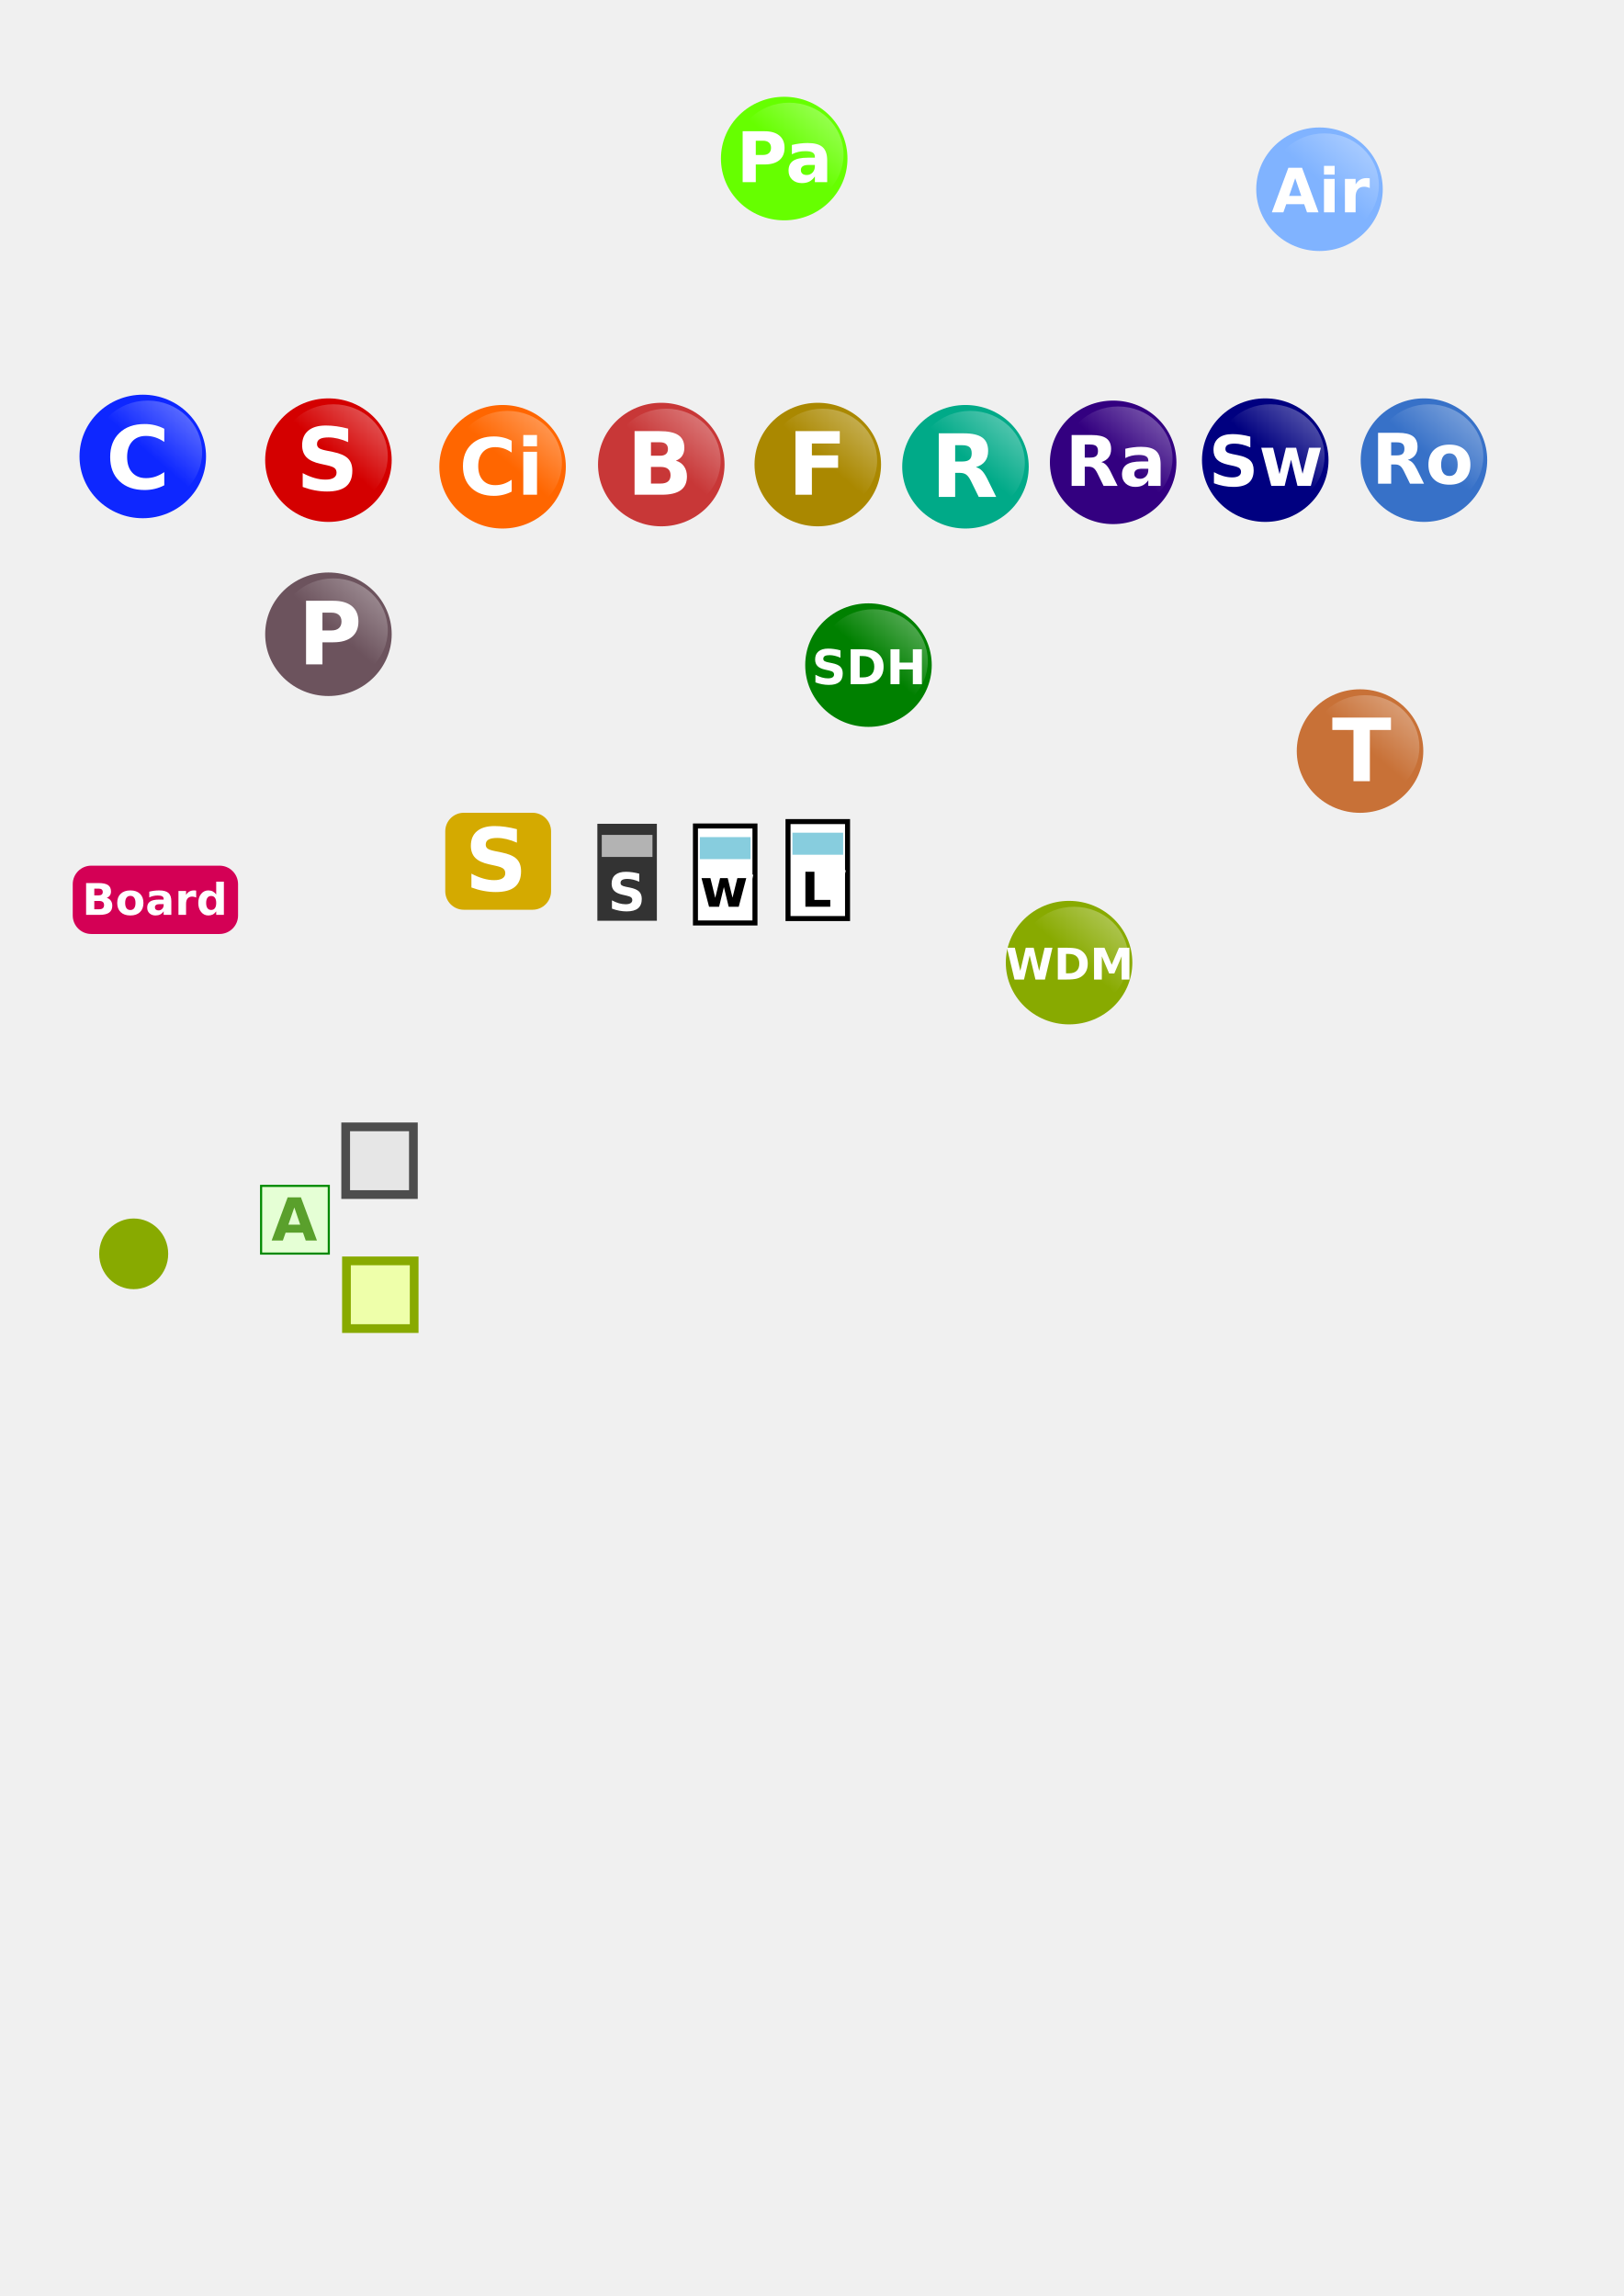
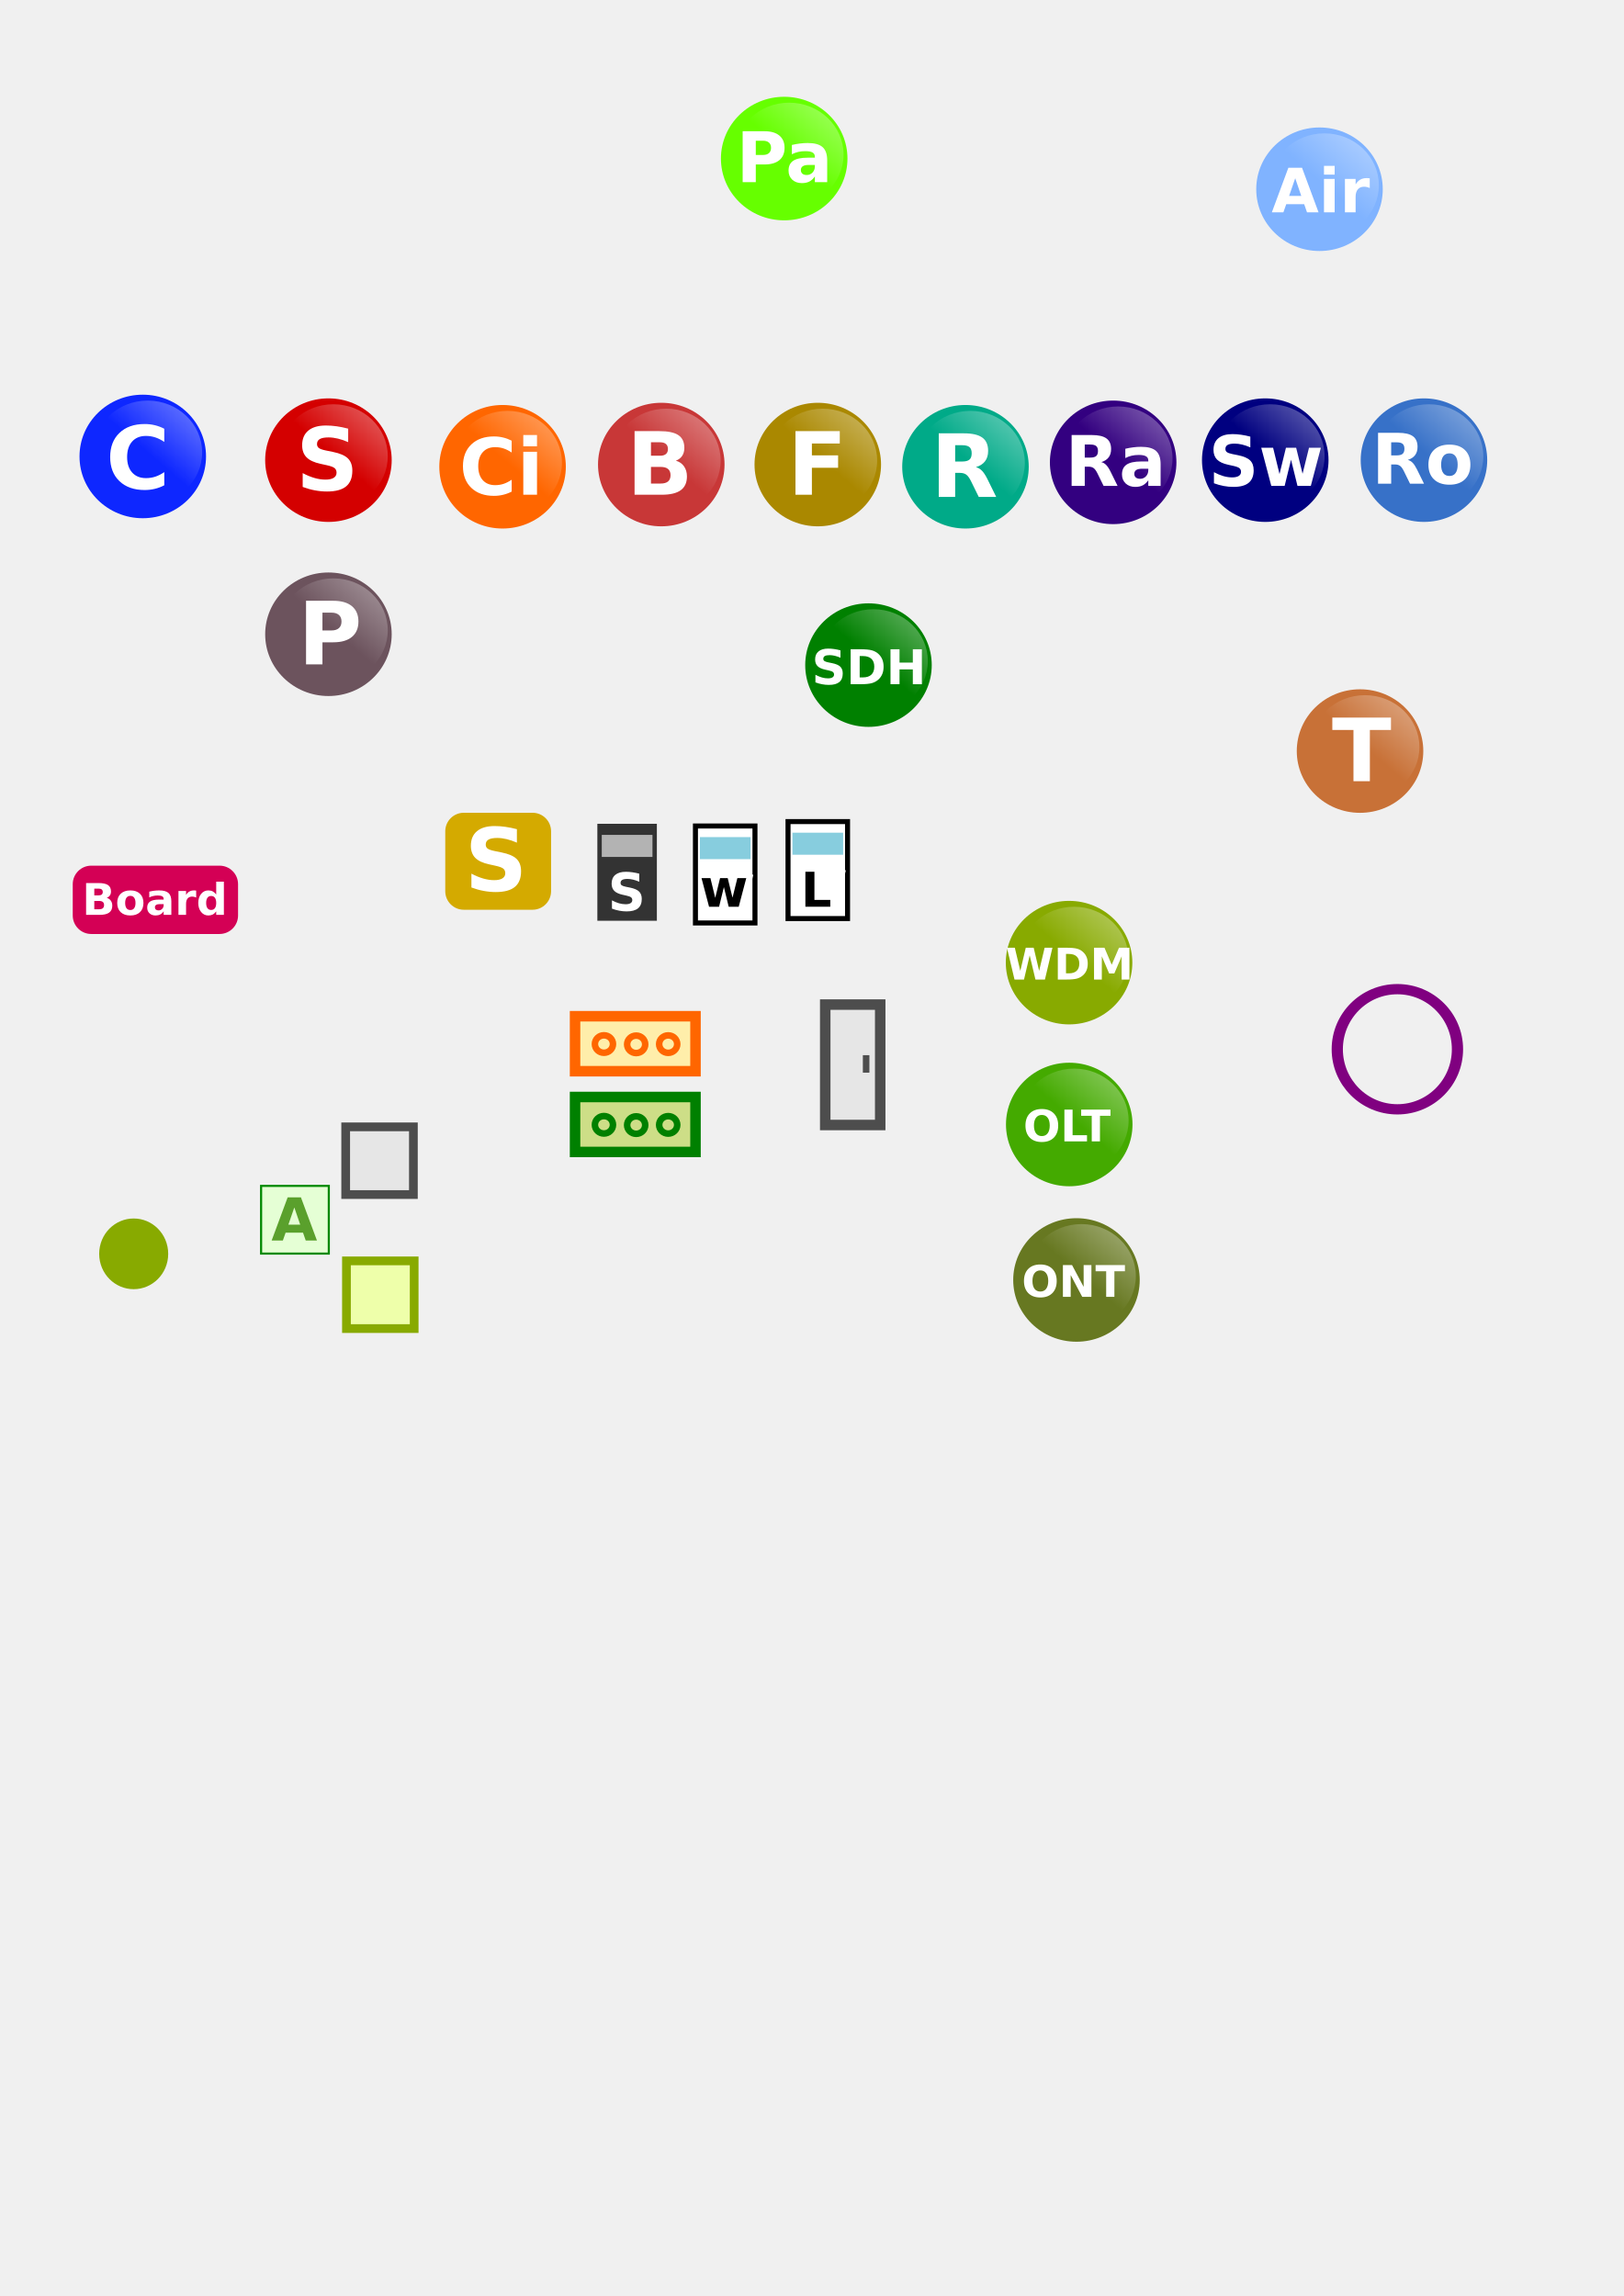
<svg xmlns="http://www.w3.org/2000/svg" xmlns:xlink="http://www.w3.org/1999/xlink" width="744.094" height="1052.362" id="svg2" version="1.1">
  <defs id="defs4">
    <linearGradient id="linearGradient3622">
      <stop style="stop-color:#ffffff;stop-opacity:1;" offset="0" id="stop3624" />
      <stop style="stop-color:#ffffff;stop-opacity:0;" offset="1" id="stop3626" />
    </linearGradient>
    <linearGradient xlink:href="#linearGradient3622" id="linearGradient3628" x1="352.665" y1="156.217" x2="278.571" y2="230.934" gradientUnits="userSpaceOnUse" />
    <linearGradient xlink:href="#linearGradient3622-1" id="linearGradient3628-7" x1="352.665" y1="156.217" x2="278.571" y2="230.934" gradientUnits="userSpaceOnUse" />
    <linearGradient id="linearGradient3622-1">
      <stop style="stop-color:#ffffff;stop-opacity:1;" offset="0" id="stop3624-3" />
      <stop style="stop-color:#ffffff;stop-opacity:0;" offset="1" id="stop3626-1" />
    </linearGradient>
    <linearGradient xlink:href="#linearGradient3622-1-5" id="linearGradient3628-7-5" x1="352.665" y1="156.217" x2="278.571" y2="230.934" gradientUnits="userSpaceOnUse" />
    <linearGradient id="linearGradient3622-1-5">
      <stop style="stop-color:#ffffff;stop-opacity:1;" offset="0" id="stop3624-3-8" />
      <stop style="stop-color:#ffffff;stop-opacity:0;" offset="1" id="stop3626-1-7" />
    </linearGradient>
    <linearGradient xlink:href="#linearGradient3622-1-5-2" id="linearGradient3628-7-5-6" x1="352.665" y1="156.217" x2="278.571" y2="230.934" gradientUnits="userSpaceOnUse" />
    <linearGradient id="linearGradient3622-1-5-2">
      <stop style="stop-color:#ffffff;stop-opacity:1;" offset="0" id="stop3624-3-8-8" />
      <stop style="stop-color:#ffffff;stop-opacity:0;" offset="1" id="stop3626-1-7-4" />
    </linearGradient>
    <linearGradient xlink:href="#linearGradient3622-1-5-0" id="linearGradient3628-7-5-4" x1="352.665" y1="156.217" x2="278.571" y2="230.934" gradientUnits="userSpaceOnUse" />
    <linearGradient id="linearGradient3622-1-5-0">
      <stop style="stop-color:#ffffff;stop-opacity:1;" offset="0" id="stop3624-3-8-9" />
      <stop style="stop-color:#ffffff;stop-opacity:0;" offset="1" id="stop3626-1-7-1" />
    </linearGradient>
    <linearGradient xlink:href="#linearGradient3622-1-5-1" id="linearGradient3628-7-5-3" x1="352.665" y1="156.217" x2="278.571" y2="230.934" gradientUnits="userSpaceOnUse" />
    <linearGradient id="linearGradient3622-1-5-1">
      <stop style="stop-color:#ffffff;stop-opacity:1;" offset="0" id="stop3624-3-8-1" />
      <stop style="stop-color:#ffffff;stop-opacity:0;" offset="1" id="stop3626-1-7-9" />
    </linearGradient>
    <linearGradient xlink:href="#linearGradient3622-1-5-7" id="linearGradient3628-7-5-1" x1="352.665" y1="156.217" x2="278.571" y2="230.934" gradientUnits="userSpaceOnUse" />
    <linearGradient id="linearGradient3622-1-5-7">
      <stop style="stop-color:#ffffff;stop-opacity:1;" offset="0" id="stop3624-3-8-5" />
      <stop style="stop-color:#ffffff;stop-opacity:0;" offset="1" id="stop3626-1-7-7" />
    </linearGradient>
    <linearGradient xlink:href="#linearGradient3622-1-5-7-2" id="linearGradient3628-7-5-1-3" x1="352.665" y1="156.217" x2="278.571" y2="230.934" gradientUnits="userSpaceOnUse" />
    <linearGradient id="linearGradient3622-1-5-7-2">
      <stop style="stop-color:#ffffff;stop-opacity:1;" offset="0" id="stop3624-3-8-5-9" />
      <stop style="stop-color:#ffffff;stop-opacity:0;" offset="1" id="stop3626-1-7-7-5" />
    </linearGradient>
    <linearGradient xlink:href="#linearGradient3622-1-5-7-6" id="linearGradient3628-7-5-1-6" x1="352.665" y1="156.217" x2="278.571" y2="230.934" gradientUnits="userSpaceOnUse" />
    <linearGradient id="linearGradient3622-1-5-7-6">
      <stop style="stop-color:#ffffff;stop-opacity:1;" offset="0" id="stop3624-3-8-5-7" />
      <stop style="stop-color:#ffffff;stop-opacity:0;" offset="1" id="stop3626-1-7-7-2" />
    </linearGradient>
    <linearGradient xlink:href="#linearGradient3622-1-1" id="linearGradient3628-7-2" x1="352.665" y1="156.217" x2="278.571" y2="230.934" gradientUnits="userSpaceOnUse" />
    <linearGradient id="linearGradient3622-1-1">
      <stop style="stop-color:#ffffff;stop-opacity:1;" offset="0" id="stop3624-3-0" />
      <stop style="stop-color:#ffffff;stop-opacity:0;" offset="1" id="stop3626-1-8" />
    </linearGradient>
    <linearGradient xlink:href="#linearGradient3622-1-1-0" id="linearGradient3628-7-2-0" x1="352.665" y1="156.217" x2="278.571" y2="230.934" gradientUnits="userSpaceOnUse" />
    <linearGradient id="linearGradient3622-1-1-0">
      <stop style="stop-color:#ffffff;stop-opacity:1;" offset="0" id="stop3624-3-0-6" />
      <stop style="stop-color:#ffffff;stop-opacity:0;" offset="1" id="stop3626-1-8-4" />
    </linearGradient>
    <linearGradient xlink:href="#linearGradient3622-1-1-0-6" id="linearGradient3628-7-2-0-7" x1="352.665" y1="156.217" x2="278.571" y2="230.934" gradientUnits="userSpaceOnUse" />
    <linearGradient id="linearGradient3622-1-1-0-6">
      <stop style="stop-color:#ffffff;stop-opacity:1;" offset="0" id="stop3624-3-0-6-9" />
      <stop style="stop-color:#ffffff;stop-opacity:0;" offset="1" id="stop3626-1-8-4-1" />
    </linearGradient>
    <linearGradient xlink:href="#linearGradient3622-1-10" id="linearGradient3628-7-1" x1="352.665" y1="156.217" x2="278.571" y2="230.934" gradientUnits="userSpaceOnUse" />
    <linearGradient id="linearGradient3622-1-10">
      <stop style="stop-color:#ffffff;stop-opacity:1;" offset="0" id="stop3624-3-3" />
      <stop style="stop-color:#ffffff;stop-opacity:0;" offset="1" id="stop3626-1-4" />
    </linearGradient>
    <linearGradient xlink:href="#linearGradient3622-0" id="linearGradient3628-9" x1="352.665" y1="156.217" x2="278.571" y2="230.934" gradientUnits="userSpaceOnUse" />
    <linearGradient id="linearGradient3622-0">
      <stop style="stop-color:#ffffff;stop-opacity:1;" offset="0" id="stop3624-9" />
      <stop style="stop-color:#ffffff;stop-opacity:0;" offset="1" id="stop3626-17" />
    </linearGradient>
    <linearGradient xlink:href="#linearGradient3622-1-5-7-28" id="linearGradient3628-7-5-1-7" x1="352.665" y1="156.217" x2="278.571" y2="230.934" gradientUnits="userSpaceOnUse" />
    <linearGradient id="linearGradient3622-1-5-7-28">
      <stop style="stop-color:#ffffff;stop-opacity:1;" offset="0" id="stop3624-3-8-5-2" />
      <stop style="stop-color:#ffffff;stop-opacity:0;" offset="1" id="stop3626-1-7-7-9" />
+     </linearGradient>
+     <linearGradient xlink:href="#linearGradient3622-6" id="linearGradient3628-8" x1="352.665" y1="156.217" x2="278.571" y2="230.934" gradientUnits="userSpaceOnUse" />
+     <linearGradient id="linearGradient3622-6">
+       <stop style="stop-color:#ffffff;stop-opacity:1;" offset="0" id="stop3624-0" />
+       <stop style="stop-color:#ffffff;stop-opacity:0;" offset="1" id="stop3626-2" />
+     </linearGradient>
+     <linearGradient xlink:href="#linearGradient3622-1-1-0-6-5" id="linearGradient3628-7-2-0-7-9" x1="352.665" y1="156.217" x2="278.571" y2="230.934" gradientUnits="userSpaceOnUse" />
+     <linearGradient id="linearGradient3622-1-1-0-6-5">
+       <stop style="stop-color:#ffffff;stop-opacity:1;" offset="0" id="stop3624-3-0-6-9-7" />
+       <stop style="stop-color:#ffffff;stop-opacity:0;" offset="1" id="stop3626-1-8-4-1-1" />
+     </linearGradient>
+     <linearGradient xlink:href="#linearGradient3622-1-1-0-6-5-1" id="linearGradient3628-7-2-0-7-9-5" x1="352.665" y1="156.217" x2="278.571" y2="230.934" gradientUnits="userSpaceOnUse" />
+     <linearGradient id="linearGradient3622-1-1-0-6-5-1">
+       <stop style="stop-color:#ffffff;stop-opacity:1;" offset="0" id="stop3624-3-0-6-9-7-5" />
+       <stop style="stop-color:#ffffff;stop-opacity:0;" offset="1" id="stop3626-1-8-4-1-1-8" />
    </linearGradient>
  </defs>
  <g id="layer1">
    <path style="fill:#0e27ff;fill-opacity:1;stroke:none" id="path2816" d="m 308.571,230.934 a 30,32.857 0 1 1 -60,0 30,32.857 0 1 1 60,0 z" transform="matrix(0.9663282,0,0,0.861653,-203.7622,10.23069)" />
    <path style="fill:url(#linearGradient3628);fill-opacity:1;stroke:none" id="path2816-7" d="m 308.571,230.934 a 30,32.857 0 1 1 -60,0 30,32.857 0 1 1 60,0 z" transform="matrix(0.8316412,0,0,0.723306,-163.9913,40.3339)" />
    <text xml:space="preserve" style="font-size:40px;font-style:normal;font-weight:normal;fill:#000000;fill-opacity:1;stroke:none;font-family:Bitstream Vera Sans" x="48.487" y="224.037" id="text3630">
      <tspan id="tspan3632" x="48.487" y="224.037" style="font-weight:bold;fill:#ffffff">C</tspan>
    </text>
    <path style="fill:#d40000;fill-opacity:1;stroke:none" id="path2816-2" d="m 308.571,230.934 a 30,32.857 0 1 1 -60,0 30,32.857 0 1 1 60,0 z" transform="matrix(0.9663282,0,0,0.861653,-118.6787,11.92047)" />
    <path style="fill:url(#linearGradient3628-7);fill-opacity:1;stroke:none" id="path2816-7-0" d="m 308.571,230.934 a 30,32.857 0 1 1 -60,0 30,32.857 0 1 1 60,0 z" transform="matrix(0.8316412,0,0,0.723306,-78.9078,42.02368)" />
    <text xml:space="preserve" style="font-size:40px;font-style:normal;font-weight:normal;fill:#000000;fill-opacity:1;stroke:none;font-family:Bitstream Vera Sans" x="135.591" y="224.717" id="text3630-6">
      <tspan id="tspan3632-8" x="135.591" y="224.717" style="font-weight:bold;fill:#ffffff">S</tspan>
    </text>
    <path style="fill:#ff6600;fill-opacity:1;stroke:none" id="path2816-2-1" d="m 308.571,230.934 a 30,32.857 0 1 1 -60,0 30,32.857 0 1 1 60,0 z" transform="matrix(0.9663282,0,0,0.861653,-38.87667,14.95093)" />
    <path style="fill:url(#linearGradient3628-7-5);fill-opacity:1;stroke:none" id="path2816-7-0-7" d="m 308.571,230.934 a 30,32.857 0 1 1 -60,0 30,32.857 0 1 1 60,0 z" transform="matrix(0.8316412,0,0,0.723306,0.8942466,45.05414)" />
    <text xml:space="preserve" style="font-size:40px;font-style:normal;font-weight:normal;fill:#000000;fill-opacity:1;stroke:none;font-family:Bitstream Vera Sans" x="210.363" y="226.757" id="text3630-6-0">
      <tspan id="tspan3632-8-6" x="210.363" y="226.757" style="font-size:36px;font-weight:bold;fill:#ffffff">Ci</tspan>
    </text>
    <path style="fill:#c83737;fill-opacity:1;stroke:none" id="path2816-2-1-7" d="m 308.571,230.934 a 30,32.857 0 1 1 -60,0 30,32.857 0 1 1 60,0 z" transform="matrix(0.9663282,0,0,0.861653,33.85431,13.94077)" />
    <path style="fill:url(#linearGradient3628-7-5-6);fill-opacity:1;stroke:none" id="path2816-7-0-7-2" d="m 308.571,230.934 a 30,32.857 0 1 1 -60,0 30,32.857 0 1 1 60,0 z" transform="matrix(0.8316412,0,0,0.723306,73.62523,44.04398)" />
    <text xml:space="preserve" style="font-size:40px;font-style:normal;font-weight:normal;fill:#000000;fill-opacity:1;stroke:none;font-family:Bitstream Vera Sans" x="287.134" y="226.757" id="text3630-6-0-4">
      <tspan id="tspan3632-8-6-0" x="287.134" y="226.757" style="font-size:40px;font-weight:bold;fill:#ffffff">B</tspan>
    </text>
    <path style="fill:#aa8800;fill-opacity:1;stroke:none" id="path2816-2-1-9" d="m 308.571,230.934 a 30,32.857 0 1 1 -60,0 30,32.857 0 1 1 60,0 z" transform="matrix(0.9663282,0,0,0.861653,105.5751,13.94078)" />
    <path style="fill:url(#linearGradient3628-7-5-4);fill-opacity:1;stroke:none" id="path2816-7-0-7-6" d="m 308.571,230.934 a 30,32.857 0 1 1 -60,0 30,32.857 0 1 1 60,0 z" transform="matrix(0.8316412,0,0,0.723306,145.3461,44.04399)" />
    <text xml:space="preserve" style="font-size:40px;font-style:normal;font-weight:normal;fill:#000000;fill-opacity:1;stroke:none;font-family:Bitstream Vera Sans" x="360.875" y="226.757" id="text3630-6-0-2">
      <tspan id="tspan3632-8-6-5" x="360.875" y="226.757" style="font-size:40px;font-weight:bold;fill:#ffffff">F</tspan>
    </text>
    <path style="fill:#00aa88;fill-opacity:1;stroke:none" id="path2816-2-1-0" d="m 308.571,230.934 a 30,32.857 0 1 1 -60,0 30,32.857 0 1 1 60,0 z" transform="matrix(0.9663282,0,0,0.861653,173.2554,14.95093)" />
    <path style="fill:url(#linearGradient3628-7-5-3);fill-opacity:1;stroke:none" id="path2816-7-0-7-5" d="m 308.571,230.934 a 30,32.857 0 1 1 -60,0 30,32.857 0 1 1 60,0 z" transform="matrix(0.8316412,0,0,0.723306,213.0263,45.05414)" />
    <text xml:space="preserve" style="font-size:40px;font-style:normal;font-weight:normal;fill:#000000;fill-opacity:1;stroke:none;font-family:Bitstream Vera Sans" x="426.535" y="227.768" id="text3630-6-0-6">
      <tspan id="tspan3632-8-6-7" x="426.535" y="227.768" style="font-size:40px;font-weight:bold;fill:#ffffff">R</tspan>
    </text>
    <path style="fill:#330080;fill-opacity:1;stroke:none" id="path2816-2-1-1" d="m 308.571,230.934 a 30,32.857 0 1 1 -60,0 30,32.857 0 1 1 60,0 z" transform="matrix(0.9663282,0,0,0.861653,240.9356,12.93062)" />
    <path style="fill:url(#linearGradient3628-7-5-1);fill-opacity:1;stroke:none" id="path2816-7-0-7-69" d="m 308.571,230.934 a 30,32.857 0 1 1 -60,0 30,32.857 0 1 1 60,0 z" transform="matrix(0.8316412,0,0,0.723306,280.7065,43.03383)" />
    <text xml:space="preserve" style="font-size:40px;font-style:normal;font-weight:normal;fill:#000000;fill-opacity:1;stroke:none;font-family:Bitstream Vera Sans" x="488.155" y="222.717" id="text3630-6-0-8">
      <tspan id="tspan3632-8-6-1" x="488.155" y="222.717" style="font-size:32px;font-weight:bold;fill:#ffffff">Ra</tspan>
    </text>
    <path style="fill:#000080;fill-opacity:1;stroke:none" id="path2816-2-1-1-4" d="m 308.571,230.934 a 30,32.857 0 1 1 -60,0 30,32.857 0 1 1 60,0 z" transform="matrix(0.9663282,0,0,0.861653,310.6361,11.92047)" />
    <path style="fill:url(#linearGradient3628-7-5-1-3);fill-opacity:1;stroke:none" id="path2816-7-0-7-69-3" d="m 308.571,230.934 a 30,32.857 0 1 1 -60,0 30,32.857 0 1 1 60,0 z" transform="matrix(0.8316412,0,0,0.723306,350.407,42.02368)" />
    <text xml:space="preserve" style="font-size:40px;font-style:normal;font-weight:normal;fill:#000000;fill-opacity:1;stroke:none;font-family:Bitstream Vera Sans" x="553.815" y="222.717" id="text3630-6-0-8-9">
      <tspan id="tspan3632-8-6-1-4" x="553.815" y="222.717" style="font-size:32px;font-weight:bold;fill:#ffffff">Sw</tspan>
    </text>
    <path style="fill:#3771c8;fill-opacity:1;stroke:none" id="path2816-2-1-1-7" d="m 308.571,230.934 a 30,32.857 0 1 1 -60,0 30,32.857 0 1 1 60,0 z" transform="matrix(0.9663282,0,0,0.861653,383.3671,11.92047)" />
    <path style="fill:url(#linearGradient3628-7-5-1-6);fill-opacity:1;stroke:none" id="path2816-7-0-7-69-4" d="m 308.571,230.934 a 30,32.857 0 1 1 -60,0 30,32.857 0 1 1 60,0 z" transform="matrix(0.8316412,0,0,0.723306,423.138,42.02368)" />
    <text xml:space="preserve" style="font-size:40px;font-style:normal;font-weight:normal;fill:#000000;fill-opacity:1;stroke:none;font-family:Bitstream Vera Sans" x="628.586" y="221.707" id="text3630-6-0-8-1">
      <tspan id="tspan3632-8-6-1-0" x="628.586" y="221.707" style="font-size:32px;font-weight:bold;fill:#ffffff">Ro</tspan>
    </text>
    <rect style="fill:#d40055;fill-opacity:1;stroke:none" id="rect3120" width="75.761" height="31.315" x="33.335" y="396.773" ry="8.485" />
    <text xml:space="preserve" style="font-size:40px;font-style:normal;font-weight:normal;fill:#000000;fill-opacity:1;stroke:none;font-family:Bitstream Vera Sans" x="37.615" y="419.322" id="text3630-6-0-8-1-4">
      <tspan id="tspan3632-8-6-1-0-9" x="37.615" y="419.322" style="font-size:20px;font-weight:bold;fill:#ffffff">Board</tspan>
    </text>
    <path style="fill:#6c535d;fill-opacity:1;stroke:none" id="path2816-2-9" d="m 308.571,230.934 a 30,32.857 0 1 1 -60,0 30,32.857 0 1 1 60,0 z" transform="matrix(0.9663282,0,0,0.861653,-118.6787,91.72252)" />
    <path style="fill:url(#linearGradient3628-7-2);fill-opacity:1;stroke:none" id="path2816-7-0-0" d="m 308.571,230.934 a 30,32.857 0 1 1 -60,0 30,32.857 0 1 1 60,0 z" transform="matrix(0.8316412,0,0,0.723306,-78.9078,121.8257)" />
    <text xml:space="preserve" style="font-size:40px;font-style:normal;font-weight:normal;fill:#000000;fill-opacity:1;stroke:none;font-family:Bitstream Vera Sans" x="136.581" y="304.519" id="text3630-6-1">
      <tspan id="tspan3632-8-3" x="136.581" y="304.519" style="font-weight:bold;fill:#ffffff">P</tspan>
    </text>
    <rect style="fill:#d4aa00;fill-opacity:1;stroke:none" id="rect3190" width="48.487" height="44.447" x="204.051" y="372.53" ry="8.485" />
    <text xml:space="preserve" style="font-size:40px;font-style:normal;font-weight:normal;fill:#000000;fill-opacity:1;stroke:none;font-family:Bitstream Vera Sans" x="212.909" y="408.303" id="text3630-6-4">
      <tspan id="tspan3632-8-7" x="212.909" y="408.303" style="font-weight:bold;fill:#ffffff">S</tspan>
    </text>
    <path style="fill:#008000;fill-opacity:1;stroke:none" id="path2816-2-9-3" d="m 308.571,230.934 a 30,32.857 0 1 1 -60,0 30,32.857 0 1 1 60,0 z" transform="matrix(0.9663282,0,0,0.861653,128.8087,105.8647)" />
    <path style="fill:url(#linearGradient3628-7-2-0);fill-opacity:1;stroke:none" id="path2816-7-0-0-7" d="m 308.571,230.934 a 30,32.857 0 1 1 -60,0 30,32.857 0 1 1 60,0 z" transform="matrix(0.8316412,0,0,0.723306,168.5796,135.9679)" />
    <text xml:space="preserve" style="font-size:40px;font-style:normal;font-weight:normal;fill:#000000;fill-opacity:1;stroke:none;font-family:Bitstream Vera Sans" x="371.967" y="313.61" id="text3630-6-1-5">
      <tspan id="tspan3632-8-3-8" x="371.967" y="313.61" style="font-size:22px;font-weight:bold;fill:#ffffff">SDH</tspan>
    </text>
    <path style="fill:#88aa00;fill-opacity:1;stroke:none" id="path2816-2-9-3-9" d="m 308.571,230.934 a 30,32.857 0 1 1 -60,0 30,32.857 0 1 1 60,0 z" transform="matrix(0.9663282,0,0,0.861653,220.7325,242.2353)" />
    <path style="fill:url(#linearGradient3628-7-2-0-7);fill-opacity:1;stroke:none" id="path2816-7-0-0-7-8" d="m 308.571,230.934 a 30,32.857 0 1 1 -60,0 30,32.857 0 1 1 60,0 z" transform="matrix(0.8316412,0,0,0.723306,260.5034,272.3385)" />
    <text xml:space="preserve" style="font-size:40px;font-style:normal;font-weight:normal;fill:#000000;fill-opacity:1;stroke:none;font-family:Bitstream Vera Sans" x="460.86" y="448.971" id="text3630-6-1-5-7">
      <tspan id="tspan3632-8-3-8-6" x="460.86" y="448.971" style="font-size:20px;font-weight:bold;fill:#ffffff">WDM</tspan>
    </text>
    <rect style="fill:#333333;fill-opacity:1;stroke:none" id="rect3190-0" width="27.274" height="44.447" x="273.751" y="377.58" ry="0" />
    <rect style="fill:#b3b3b3;fill-opacity:1;stroke:none" id="rect3374" width="23.234" height="10.102" x="275.772" y="382.672" />
    <text xml:space="preserve" style="font-size:40px;font-style:normal;font-weight:normal;fill:#000000;fill-opacity:1;stroke:none;font-family:Bitstream Vera Sans" x="278.569" y="417.395" id="text3630-6-4-7">
      <tspan id="tspan3632-8-7-1" x="278.569" y="417.395" style="font-size:24px;font-weight:bold;fill:#ffffff">S</tspan>
    </text>
    <rect style="fill:#ffffff;fill-opacity:1;stroke:#000000;stroke-opacity:1;stroke-width:2.3;stroke-miterlimit:4;stroke-dasharray:none" id="rect3190-0-0" width="27.274" height="44.447" x="318.703" y="378.59" ry="0" />
    <rect style="fill:#87cdde;fill-opacity:1;stroke:none" id="rect3374-6" width="23.234" height="10.102" x="320.723" y="383.682" />
    <text xml:space="preserve" style="font-size:40px;font-style:normal;font-weight:normal;fill:#000000;fill-opacity:1;stroke:none;font-family:Bitstream Vera Sans" x="319.48" y="418.405" id="text3630-6-4-7-5">
      <tspan id="tspan3632-8-7-1-1" x="319.48" y="418.405" style="font-size:24px;font-weight:bold;fill:#ffffff">W</tspan>
    </text>
    <text xml:space="preserve" style="font-size:40px;font-style:normal;font-weight:normal;fill:#000000;fill-opacity:1;stroke:none;font-family:Bitstream Vera Sans" x="320.644" y="415.611" id="text3630-6-4-7-0">
      <tspan id="tspan3632-8-7-1-6" x="320.644" y="415.611" style="font-size:24px;font-weight:bold;fill:#000000">w</tspan>
    </text>
    <rect style="fill:#ffffff;fill-opacity:1;stroke:#000000;stroke-width:2.3;stroke-miterlimit:4;stroke-opacity:1;stroke-dasharray:none" id="rect3190-0-0-0" width="27.274" height="44.447" x="361.13" y="376.57" ry="0" />
    <rect style="fill:#87cdde;fill-opacity:1;stroke:none" id="rect3374-6-8" width="23.234" height="10.102" x="363.15" y="381.662" />
    <text xml:space="preserve" style="font-size:40px;font-style:normal;font-weight:normal;fill:#000000;fill-opacity:1;stroke:none;font-family:Bitstream Vera Sans" x="361.907" y="416.384" id="text3630-6-4-7-5-1">
      <tspan id="tspan3632-8-7-1-1-3" x="361.907" y="416.384" style="font-size:24px;font-weight:bold;fill:#ffffff">W</tspan>
    </text>
    <text xml:space="preserve" style="font-size:40px;font-style:normal;font-weight:normal;fill:#000000;fill-opacity:1;stroke:none;font-family:Bitstream Vera Sans" x="367.071" y="415.591" id="text3630-6-4-7-0-1">
      <tspan id="tspan3632-8-7-1-6-1" x="367.071" y="415.591" style="font-size:22;font-weight:bold;fill:#000000">L</tspan>
    </text>
    <path style="fill:#c87137;fill-opacity:1;stroke:none" id="path2816-2-0" d="m 308.571,230.934 a 30,32.857 0 1 1 -60,0 30,32.857 0 1 1 60,0 z" transform="matrix(0.9663282,0,0,0.861653,354.0727,145.2606)" />
    <path style="fill:url(#linearGradient3628-7-1);fill-opacity:1;stroke:none" id="path2816-7-0-3" d="m 308.571,230.934 a 30,32.857 0 1 1 -60,0 30,32.857 0 1 1 60,0 z" transform="matrix(0.8316412,0,0,0.723306,393.8436,175.3638)" />
    <text xml:space="preserve" style="font-size:40px;font-style:normal;font-weight:normal;fill:#000000;fill-opacity:1;stroke:none;font-family:Bitstream Vera Sans" x="610.363" y="358.057" id="text3630-6-9">
      <tspan id="tspan3632-8-1" x="610.363" y="358.057" style="font-weight:bold;fill:#ffffff">T</tspan>
    </text>
    <rect style="fill:#e5ffd5;fill-opacity:1;stroke:#008900;stroke-width:0.97;stroke-opacity:1" id="rect3190-04" width="31.03" height="31.03" x="119.652" y="543.545" ry="0" />
    <text xml:space="preserve" style="font-size:38.788px;font-style:normal;font-weight:normal;fill:#5aa02c;fill-opacity:1;stroke:none;font-family:Bitstream Vera Sans" x="124.359" y="568.594" id="text3630-6-4-4">
      <tspan id="tspan3632-8-7-4" x="124.359" y="568.594" style="font-size:27.152px;font-weight:bold;fill:#5aa02c;fill-opacity:1;stroke:none">A</tspan>
    </text>
    <rect style="fill:#e6e6e6;fill-opacity:1;stroke:#4d4d4d;stroke-width:4;stroke-miterlimit:4;stroke-opacity:1;stroke-dasharray:none" id="rect3190-04-2" width="31.03" height="31.03" x="158.413" y="516.49" ry="0" />
    <text xml:space="preserve" style="font-size:38.788px;font-style:normal;font-weight:normal;fill:#4d4d4d;fill-opacity:1;stroke:none;font-family:Bitstream Vera Sans" x="163.834" y="569.039" id="text3630-6-4-4-0">
      <tspan id="tspan3632-8-7-4-2" x="163.834" y="569.039" style="font-size:27.152px;font-weight:bold;fill:#4d4d4d;fill-opacity:1;stroke:none" />
    </text>
    <rect style="fill:#eeffaa;fill-opacity:1;stroke:#88aa00;stroke-width:4;stroke-opacity:1;stroke-miterlimit:4;stroke-dasharray:none" id="rect3190-04-22" width="31.03" height="31.03" x="158.771" y="577.918" ry="0" />
    <path style="fill:#88aa00;fill-opacity:1;stroke:#88aa00;stroke-width:4;stroke-linecap:round;stroke-linejoin:miter;stroke-miterlimit:4;stroke-opacity:1;stroke-dasharray:none" id="path6310" d="m 70.312,585.175 a 10.84,9.375 0 1 1 -21.68,0 10.84,9.375 0 1 1 21.68,0 z" transform="matrix(1.231676,0,0,1.424126,-11.98544,-258.6721)" />
    <path style="fill:#80b3ff;fill-opacity:1;stroke:none" id="path2816-71" d="m 308.571,230.934 a 30,32.857 0 1 1 -60,0 30,32.857 0 1 1 60,0 z" transform="matrix(0.9663282,0,0,0.861653,335.4961,-112.2475)" />
    <path style="fill:url(#linearGradient3628-9);fill-opacity:1;stroke:none" id="path2816-7-1" d="m 308.571,230.934 a 30,32.857 0 1 1 -60,0 30,32.857 0 1 1 60,0 z" transform="matrix(0.8316412,0,0,0.723306,375.267,-82.14425)" />
    <text xml:space="preserve" style="font-size:40px;font-style:normal;font-weight:normal;fill:#000000;fill-opacity:1;stroke:none;font-family:Bitstream Vera Sans" x="582.714" y="97.309" id="text3630-5">
      <tspan id="tspan3632-9" x="582.714" y="97.309" style="font-size:28px;font-weight:bold;fill:#ffffff">Air</tspan>
    </text>
    <path style="fill:#66ff00;fill-opacity:1;stroke:none" id="path2816-2-1-1-9" d="m 308.571,230.934 a 30,32.857 0 1 1 -60,0 30,32.857 0 1 1 60,0 z" transform="matrix(0.9663282,0,0,0.861653,90.18355,-126.31)" />
    <path style="fill:url(#linearGradient3628-7-5-1-7);fill-opacity:1;stroke:none" id="path2816-7-0-7-69-6" d="m 308.571,230.934 a 30,32.857 0 1 1 -60,0 30,32.857 0 1 1 60,0 z" transform="matrix(0.8316412,0,0,0.723306,129.9545,-96.20675)" />
    <text xml:space="preserve" style="font-size:40px;font-style:normal;font-weight:normal;fill:#000000;fill-opacity:1;stroke:none;font-family:Bitstream Vera Sans" x="337.403" y="83.476" id="text3630-6-0-8-0">
      <tspan id="tspan3632-8-6-1-2" x="337.403" y="83.476" style="font-size:32px;font-weight:bold;fill:#ffffff">Pa</tspan>
    </text>
+     <path style="fill:none;stroke:#800080;stroke-width:5.602;stroke-miterlimit:4;stroke-dasharray:none" id="path2816-6" d="m 308.571,230.934 a 30,32.857 0 1 1 -60,0 30,32.857 0 1 1 60,0 z" transform="matrix(0.9180891,0,0,0.8382553,384.6211,287.3338)" />
+     <rect style="fill:#e6e6e6;fill-opacity:1;stroke:#4d4d4d;stroke-width:4.807;stroke-miterlimit:4;stroke-opacity:1;stroke-dasharray:none" id="rect3190-04-2-3" width="25.193" height="55.193" x="378.177" y="460.448" ry="0" />
+     <path style="fill:#000000;stroke:#4d4d4d;stroke-width:3;stroke-linecap:butt;stroke-linejoin:miter;stroke-opacity:1;stroke-miterlimit:4;stroke-dasharray:none;fill-opacity:1" d="m 396.919,483.638 0,8.01" id="path4220" />
+     <rect style="fill:#ffeeaa;fill-opacity:1;stroke:#ff6600;stroke-width:4.807;stroke-miterlimit:4;stroke-opacity:1;stroke-dasharray:none" id="rect3190-04-2-3-6" width="25.193" height="55.193" x="-490.987" y="263.533" ry="0" transform="matrix(0,-1,1,0,0,0)" />
+     <path style="fill:#ffeeaa;fill-opacity:1;stroke:#ff6600;stroke-width:3;stroke-miterlimit:4;stroke-dasharray:none" id="path4243" d="m 279.252,480.738 a 4.143,4.005 0 1 1 -8.286,0 4.143,4.005 0 1 1 8.286,0 z" transform="translate(1.657282,-2.209709)" />
+     <path style="fill:#ffeeaa;fill-opacity:1;stroke:#ff6600;stroke-width:3;stroke-miterlimit:4;stroke-dasharray:none" id="path4243-4" d="m 279.252,480.738 a 4.143,4.005 0 1 1 -8.286,0 4.143,4.005 0 1 1 8.286,0 z" transform="translate(16.43215,-2.071614)" />
+     <path style="fill:#ffeeaa;fill-opacity:1;stroke:#ff6600;stroke-width:3;stroke-miterlimit:4;stroke-dasharray:none" id="path4243-7" d="m 279.252,480.738 a 4.143,4.005 0 1 1 -8.286,0 4.143,4.005 0 1 1 8.286,0 z" transform="translate(31.10352,-2.168847)" />
+     <rect style="fill:#cdde87;fill-opacity:1;stroke:#008000;stroke-width:4.807;stroke-miterlimit:4;stroke-opacity:1;stroke-dasharray:none" id="rect3190-04-2-3-6-0" width="25.193" height="55.193" x="-528" y="263.533" ry="0" transform="matrix(0,-1,1,0,0,0)" />
+     <path style="fill:#cdde87;fill-opacity:1;stroke:#008000;stroke-width:3;stroke-miterlimit:4;stroke-dasharray:none" id="path4243-9" d="m 279.252,480.738 a 4.143,4.005 0 1 1 -8.286,0 4.143,4.005 0 1 1 8.286,0 z" transform="translate(1.657274,34.80292)" />
+     <path style="fill:#cdde87;fill-opacity:1;stroke:#008000;stroke-width:3;stroke-miterlimit:4;stroke-dasharray:none" id="path4243-4-9" d="m 279.252,480.738 a 4.143,4.005 0 1 1 -8.286,0 4.143,4.005 0 1 1 8.286,0 z" transform="translate(16.43214,34.94102)" />
+     <path style="fill:#cdde87;fill-opacity:1;stroke:#008000;stroke-width:3;stroke-miterlimit:4;stroke-dasharray:none" id="path4243-7-1" d="m 279.252,480.738 a 4.143,4.005 0 1 1 -8.286,0 4.143,4.005 0 1 1 8.286,0 z" transform="translate(31.10351,34.84378)" />
+     <path style="fill:#44aa00;fill-opacity:1;stroke:none" id="path2816-2-9-3-9-4" d="m 308.571,230.934 a 30,32.857 0 1 1 -60,0 30,32.857 0 1 1 60,0 z" transform="matrix(0.9663282,0,0,0.861653,220.8114,316.4183)" />
+     <path style="fill:url(#linearGradient3628-7-2-0-7-9);fill-opacity:1;stroke:none" id="path2816-7-0-0-7-8-8" d="m 308.571,230.934 a 30,32.857 0 1 1 -60,0 30,32.857 0 1 1 60,0 z" transform="matrix(0.8316412,0,0,0.723306,260.5824,346.5216)" />
+     <text xml:space="preserve" style="font-size:40px;font-style:normal;font-weight:normal;fill:#000000;fill-opacity:1;stroke:none;font-family:Bitstream Vera Sans" x="468.939" y="523.154" id="text3630-6-1-5-7-4">
+       <tspan id="tspan3632-8-3-8-6-5" x="468.939" y="523.154" style="font-size:20px;font-weight:bold;fill:#ffffff">OLT</tspan>
+     </text>
+     <path style="fill:#677821;fill-opacity:1;stroke:none" id="path2816-2-9-3-9-4-0" d="m 308.571,230.934 a 30,32.857 0 1 1 -60,0 30,32.857 0 1 1 60,0 z" transform="matrix(0.9663282,0,0,0.861653,224.126,387.6814)" />
+     <path style="fill:url(#linearGradient3628-7-2-0-7-9-5);fill-opacity:1;stroke:none" id="path2816-7-0-0-7-8-8-4" d="m 308.571,230.934 a 30,32.857 0 1 1 -60,0 30,32.857 0 1 1 60,0 z" transform="matrix(0.8316412,0,0,0.723306,263.8969,417.7846)" />
+     <text xml:space="preserve" style="font-size:40px;font-style:normal;font-weight:normal;fill:#000000;fill-opacity:1;stroke:none;font-family:Bitstream Vera Sans" x="468.254" y="594.417" id="text3630-6-1-5-7-4-7">
+       <tspan id="tspan3632-8-3-8-6-5-6" x="468.254" y="594.417" style="font-size:20px;font-weight:bold;fill:#ffffff">ONT</tspan>
+     </text>
  </g>
</svg>
